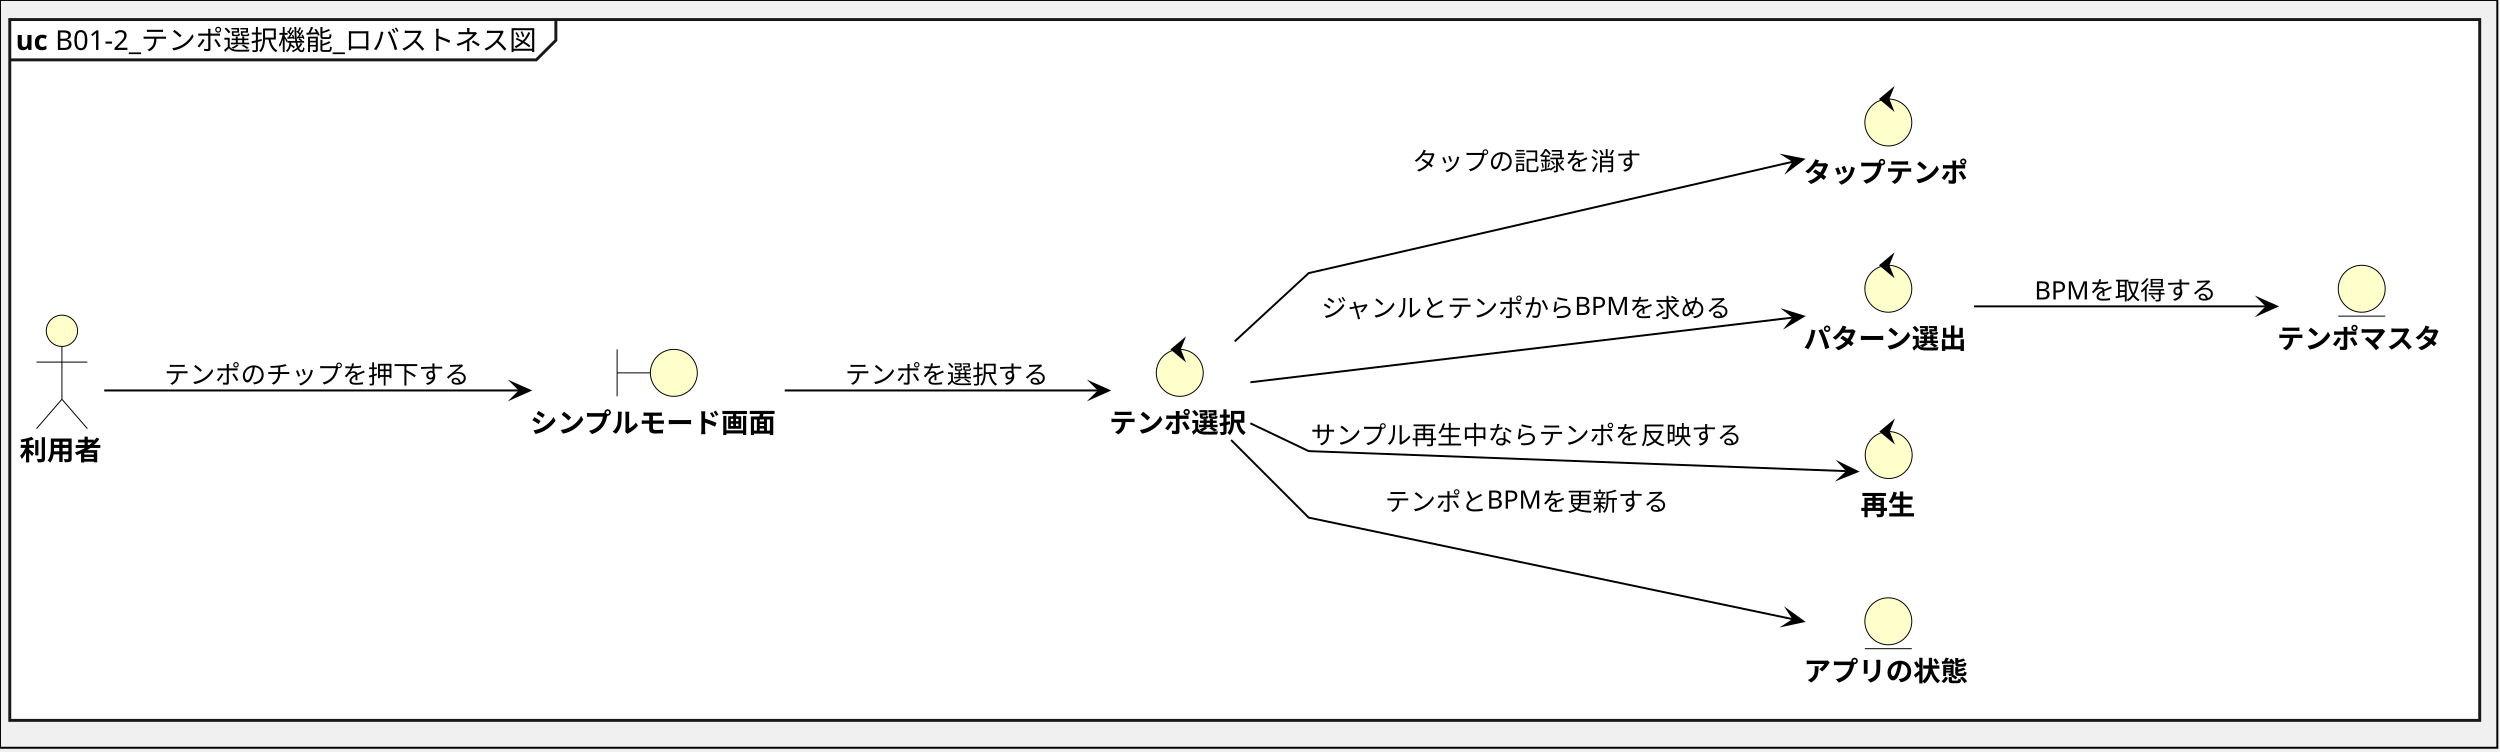
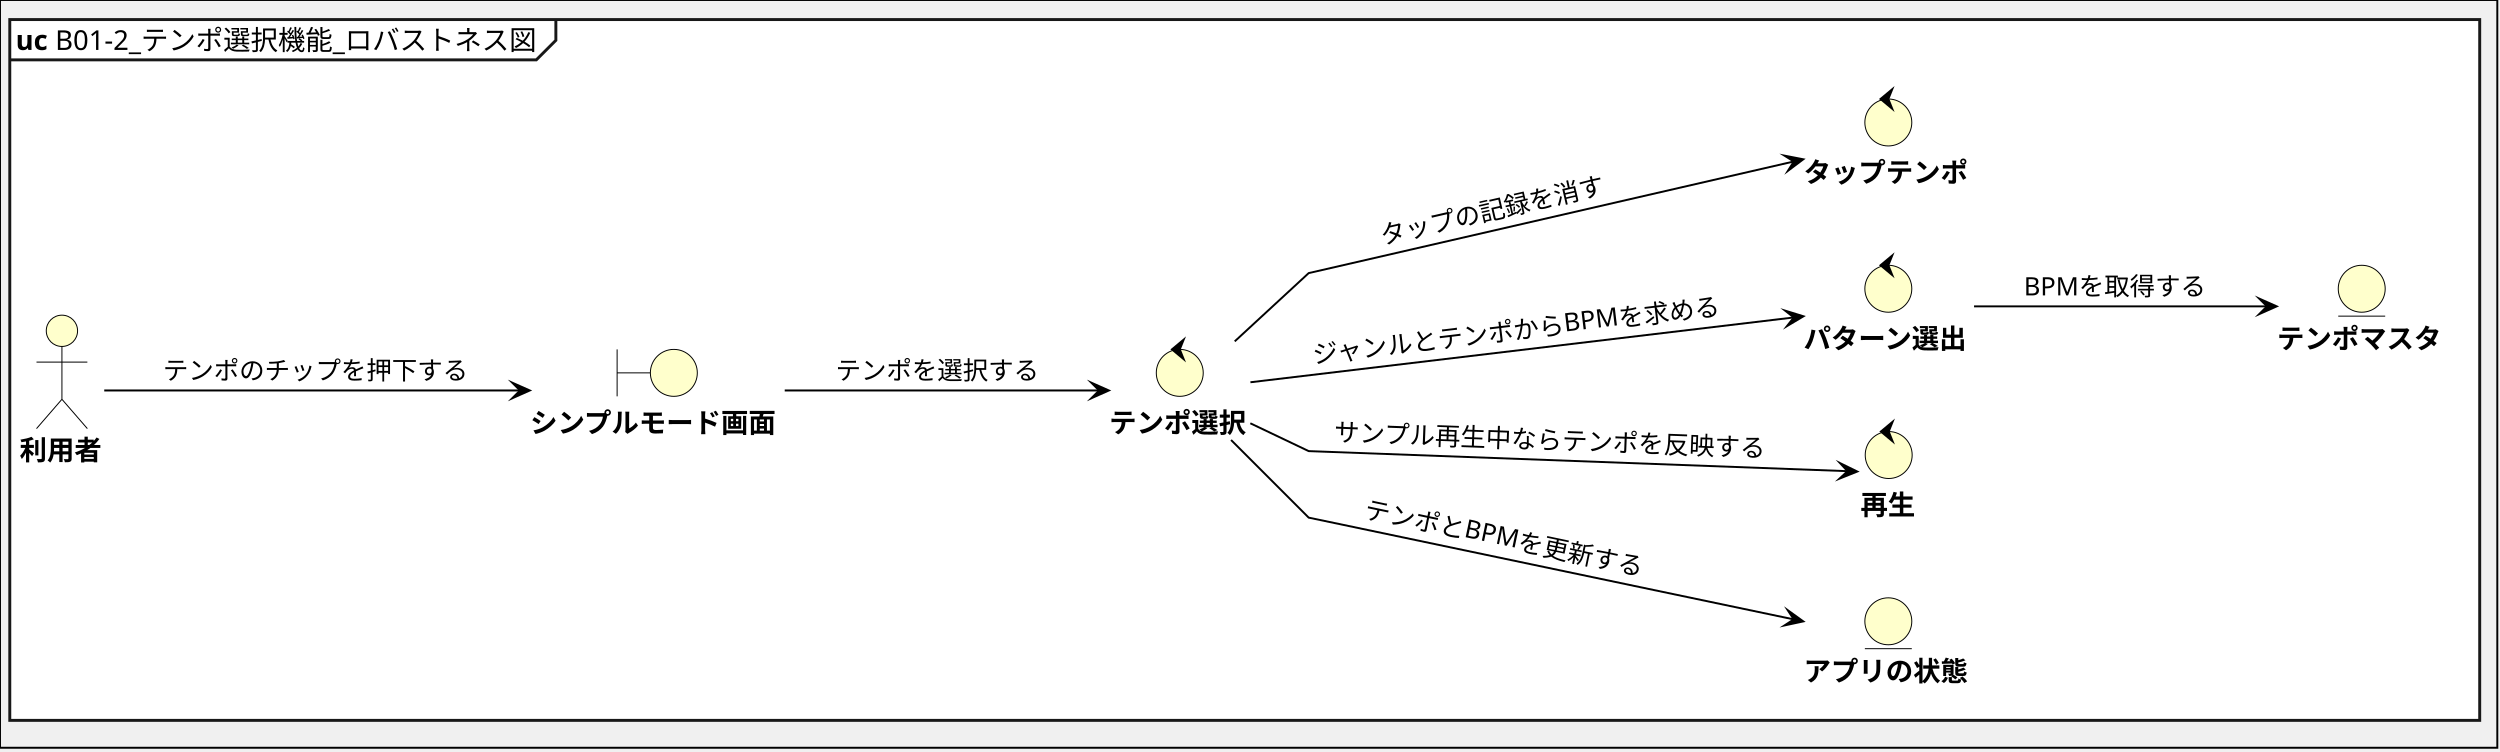
<svg xmlns="http://www.w3.org/2000/svg" version="1.1" data-diagram-type="DESCRIPTION" style="width:1278px;height:384px;background:#FFFFFF;" width="1278px" height="384px" viewBox="0 0 1278 384" zoomAndPan="magnify" preserveAspectRatio="none" contentStyleType="text/css">
  <defs />
  <g font-family="sans-serif" lengthAdjust="spacing">
    <rect x="0" y="0" width="1276.625" height="382.252" fill="none" style="stroke:#000;stroke-width:1;" />
    <rect x="5" y="10" width="1262.625" height="358.252" fill="#FFF" style="stroke:#181818;stroke-width:1.5;" />
    <path d="M284.158,10 L284.158,20.609 L274.158,30.609 L5,30.609" style="stroke:#181818;stroke-width:1.5;" fill="none" />
    <text x="8" y="25.533" fill="#000" font-size="14" textLength="16.338" font-weight="700">uc</text>
    <text x="28.228" y="25.533" fill="#000" font-size="14" textLength="248.931">B01-2_テンポ選択機能_ロバストネス図</text>
    <g class="entity" data-qualified-name="A1" id="ent0001" data-source-line="4">
      <ellipse cx="31.656" cy="169.109" rx="8" ry="8" fill="#FFC" style="stroke:#000;stroke-width:0.5;" />
      <path d="M31.656,177.109 L31.656,204.109 M18.656,185.109 L44.656,185.109 M31.656,204.109 L18.656,219.109 M31.656,204.109 L44.656,219.109" style="stroke:#000;stroke-width:0.5;" fill="none" />
      <text x="10" y="235.143" fill="#000" font-size="14" textLength="43.313" font-weight="700">利用者</text>
    </g>
    <g class="entity" data-qualified-name="B1" id="ent0002" data-source-line="5">
      <path d="M315.469,178.609 L315.469,202.609 M315.469,190.609 L332.469,190.609" style="stroke:#000;stroke-width:0.5;" fill="none" />
      <ellipse cx="344.469" cy="190.609" rx="12" ry="12" fill="#FFC" style="stroke:#000;stroke-width:0.5;" />
      <text x="271" y="221.143" fill="#000" font-size="14" textLength="129.938" font-weight="700">シンプルモード画面</text>
    </g>
    <g class="entity" data-qualified-name="C1" id="ent0003" data-source-line="6">
      <ellipse cx="603.094" cy="190.609" rx="12" ry="12" fill="#FFC" style="stroke:#000;stroke-width:0.5;" />
      <polygon points="599.094,178.609,605.094,173.609,603.094,178.609,605.094,183.609,599.094,178.609" fill="#000" style="stroke:#000;stroke-width:1;stroke-linejoin:miter;stroke-miterlimit:10;" />
      <text x="567" y="221.143" fill="#000" font-size="14" textLength="72.188" font-weight="700">テンポ選択</text>
    </g>
    <g class="entity" data-qualified-name="C2" id="ent0004" data-source-line="7">
      <ellipse cx="965.313" cy="62.609" rx="12" ry="12" fill="#FFC" style="stroke:#000;stroke-width:0.5;" />
      <polygon points="961.313,50.609,967.313,45.609,965.313,50.609,967.313,55.609,961.313,50.609" fill="#000" style="stroke:#000;stroke-width:1;stroke-linejoin:miter;stroke-miterlimit:10;" />
      <text x="922" y="93.143" fill="#000" font-size="14" textLength="86.625" font-weight="700">タップテンポ</text>
    </g>
    <g class="entity" data-qualified-name="C3" id="ent0005" data-source-line="8">
      <ellipse cx="965.313" cy="147.609" rx="12" ry="12" fill="#FFC" style="stroke:#000;stroke-width:0.5;" />
      <polygon points="961.313,135.609,967.313,130.609,965.313,135.609,967.313,140.609,961.313,135.609" fill="#000" style="stroke:#000;stroke-width:1;stroke-linejoin:miter;stroke-miterlimit:10;" />
      <text x="922" y="178.143" fill="#000" font-size="14" textLength="86.625" font-weight="700">パターン選出</text>
    </g>
    <g class="entity" data-qualified-name="C4" id="ent0006" data-source-line="9">
      <ellipse cx="965.5" cy="232.609" rx="12" ry="12" fill="#FFC" style="stroke:#000;stroke-width:0.5;" />
      <polygon points="961.5,220.609,967.5,215.609,965.5,220.609,967.5,225.609,961.5,220.609" fill="#000" style="stroke:#000;stroke-width:1;stroke-linejoin:miter;stroke-miterlimit:10;" />
      <text x="951.063" y="263.143" fill="#000" font-size="14" textLength="28.875" font-weight="700">再生</text>
    </g>
    <g class="entity" data-qualified-name="E1" id="ent0007" data-source-line="10">
      <ellipse cx="1207.313" cy="147.609" rx="12" ry="12" fill="#FFC" style="stroke:#000;stroke-width:0.5;" />
      <line x1="1195.313" y1="161.609" x2="1219.313" y2="161.609" style="stroke:#000;stroke-width:0.5;" />
      <text x="1164" y="178.143" fill="#000" font-size="14" textLength="86.625" font-weight="700">テンポマスタ</text>
    </g>
    <g class="entity" data-qualified-name="E2" id="ent0008" data-source-line="11">
      <ellipse cx="965.313" cy="317.609" rx="12" ry="12" fill="#FFC" style="stroke:#000;stroke-width:0.5;" />
      <line x1="953.313" y1="331.609" x2="977.313" y2="331.609" style="stroke:#000;stroke-width:0.5;" />
      <text x="922" y="348.143" fill="#000" font-size="14" textLength="86.625" font-weight="700">アプリの状態</text>
    </g>
    <g class="link" data-entity-1="ent0001" data-entity-2="ent0002" id="lnk9" data-source-line="13" data-link-type="dependency">
      <path d="M53.29,199.609 C97.47,199.609 197.27,199.609 265.84,199.609" style="stroke:#000;stroke-width:1;" fill="none" id="A1-to-B1" />
      <polygon points="270.84,199.609,261.84,195.609,265.84,199.609,261.84,203.609,270.84,199.609" fill="#000" style="stroke:#000;stroke-width:1;stroke-linejoin:miter;stroke-miterlimit:10;" />
-       <text x="84" y="196.104" fill="#000" font-size="13" textLength="156">テンポのチップを押下する</text>
    </g>
    <g class="link" data-entity-1="ent0002" data-entity-2="ent0003" id="lnk10" data-source-line="14" data-link-type="dependency">
      <path d="M401.15,199.609 C453.23,199.609 519.71,199.609 561.86,199.609" style="stroke:#000;stroke-width:1;" fill="none" id="B1-to-C1" />
      <polygon points="566.86,199.609,557.86,195.609,561.86,199.609,557.86,203.609,566.86,199.609" fill="#000" style="stroke:#000;stroke-width:1;stroke-linejoin:miter;stroke-miterlimit:10;" />
-       <text x="432" y="196.104" fill="#000" font-size="13" textLength="104">テンポを選択する</text>
    </g>
    <g class="link" data-entity-1="ent0003" data-entity-2="ent0004" id="lnk11" data-source-line="15" data-link-type="dependency">
      <path d="M631.19,174.509 C649,158.069 669,139.609 669,139.609 C669,139.609 835.137,101.38 916.977,82.55" style="stroke:#000;stroke-width:1;" fill="none" id="C1-to-C2" />
      <polygon points="921.85,81.429,912.182,79.549,916.977,82.55,913.976,87.346,921.85,81.429" fill="#000" style="stroke:#000;stroke-width:1;stroke-linejoin:miter;stroke-miterlimit:10;" />
-       <text x="722" y="87.104" fill="#000" font-size="13" textLength="117">タップの記録を消す</text>
    </g>
    <g class="link" data-entity-1="ent0003" data-entity-2="ent0005" id="lnk12" data-source-line="16" data-link-type="dependency">
      <path d="M639.22,195.409 C705.84,187.459 845.075,170.851 916.975,162.281" style="stroke:#000;stroke-width:1;" fill="none" id="C1-to-C3" />
      <polygon points="921.94,161.689,912.53,158.783,916.975,162.281,913.477,166.726,921.94,161.689" fill="#000" style="stroke:#000;stroke-width:1;stroke-linejoin:miter;stroke-miterlimit:10;" />
-       <text x="675.5" y="162.104" fill="#000" font-size="13" textLength="210.171">ジャンルとテンポからBPMを求める</text>
    </g>
    <g class="link" data-entity-1="ent0005" data-entity-2="ent0007" id="lnk13" data-source-line="17" data-link-type="dependency">
      <path d="M1009.13,156.609 C1052.77,156.609 1115.22,156.609 1158.86,156.609" style="stroke:#000;stroke-width:1;" fill="none" id="C3-to-E1" />
      <polygon points="1163.86,156.609,1154.86,152.609,1158.86,156.609,1154.86,160.609,1163.86,156.609" fill="#000" style="stroke:#000;stroke-width:1;stroke-linejoin:miter;stroke-miterlimit:10;" />
-       <text x="1040" y="153.104" fill="#000" font-size="13" textLength="93.171">BPMを取得する</text>
    </g>
    <g class="link" data-entity-1="ent0003" data-entity-2="ent0008" id="lnk14" data-source-line="18" data-link-type="dependency">
      <path d="M629.32,224.929 C647.57,243.179 669,264.609 669,264.609 C669,264.609 835.117,299.463 916.957,316.633" style="stroke:#000;stroke-width:1;" fill="none" id="C1-to-E2" />
      <polygon points="921.85,317.659,913.863,311.897,916.957,316.633,912.22,319.726,921.85,317.659" fill="#000" style="stroke:#000;stroke-width:1;stroke-linejoin:miter;stroke-miterlimit:10;" />
-       <text x="708" y="261.104" fill="#000" font-size="13" textLength="145.171">テンポとBPMを更新する</text>
    </g>
    <g class="link" data-entity-1="ent0003" data-entity-2="ent0006" id="lnk15" data-source-line="19" data-link-type="dependency">
      <path d="M639.16,216.379 C654.48,223.679 669,230.609 669,230.609 C669,230.609 884.223,238.624 944.443,240.864" style="stroke:#000;stroke-width:1;" fill="none" id="C1-to-C4" />
      <polygon points="949.44,241.049,940.595,236.718,944.443,240.864,940.298,244.712,949.44,241.049" fill="#000" style="stroke:#000;stroke-width:1;stroke-linejoin:miter;stroke-miterlimit:10;" />
-       <text x="670" y="227.104" fill="#000" font-size="13" textLength="221">サンプル再生中ならテンポを反映する</text>
+     </g>
+     <g class="link-labels">
+       <g transform="rotate(2.132 791.856 235.184)">
+         <rect x="679.356" y="217.534" width="225.000" height="15.650" fill="#FFFFFF" stroke="none" />
+         <text text-anchor="middle" x="791.856" y="229.584" fill="#000" font-size="13" textLength="221">サンプル再生中ならテンポを反映する</text>
+       </g>
+       <g transform="rotate(-6.802 776.248 179.062)">
+         <rect x="669.163" y="161.412" width="214.171" height="15.650" fill="#FFFFFF" stroke="none" />
+         <text text-anchor="middle" x="776.248" y="173.462" fill="#000" font-size="13" textLength="210.171">ジャンルとテンポからBPMを求める</text>
+       </g>
+       <g transform="rotate(0.000 161.29 199.609)">
+         <rect x="81.290" y="181.959" width="160.000" height="15.650" fill="#FFFFFF" stroke="none" />
+         <text text-anchor="middle" x="161.29" y="194.009" fill="#000" font-size="13" textLength="156">テンポのチップを押下する</text>
+       </g>
+       <g transform="rotate(11.849 766.755 285.119)">
+         <rect x="692.169" y="267.469" width="149.171" height="15.650" fill="#FFFFFF" stroke="none" />
+         <text text-anchor="middle" x="766.755" y="279.519" fill="#000" font-size="13" textLength="145.171">テンポとBPMを更新する</text>
+       </g>
+       <g transform="rotate(-12.958 765.035 117.511)">
+         <rect x="704.535" y="99.861" width="121.000" height="15.650" fill="#FFFFFF" stroke="none" />
+         <text text-anchor="middle" x="765.035" y="111.911" fill="#000" font-size="13" textLength="117">タップの記録を消す</text>
+       </g>
+       <g transform="rotate(0.000 479.15 199.609)">
+         <rect x="425.150" y="181.959" width="108.000" height="15.650" fill="#FFFFFF" stroke="none" />
+         <text text-anchor="middle" x="479.15" y="194.009" fill="#000" font-size="13" textLength="104">テンポを選択する</text>
+       </g>
+       <g transform="rotate(0.000 1081.13 156.609)">
+         <rect x="1032.545" y="138.959" width="97.171" height="15.650" fill="#FFFFFF" stroke="none" />
+         <text text-anchor="middle" x="1081.13" y="151.009" fill="#000" font-size="13" textLength="93.171">BPMを取得する</text>
+       </g>
    </g>
  </g>
</svg>
